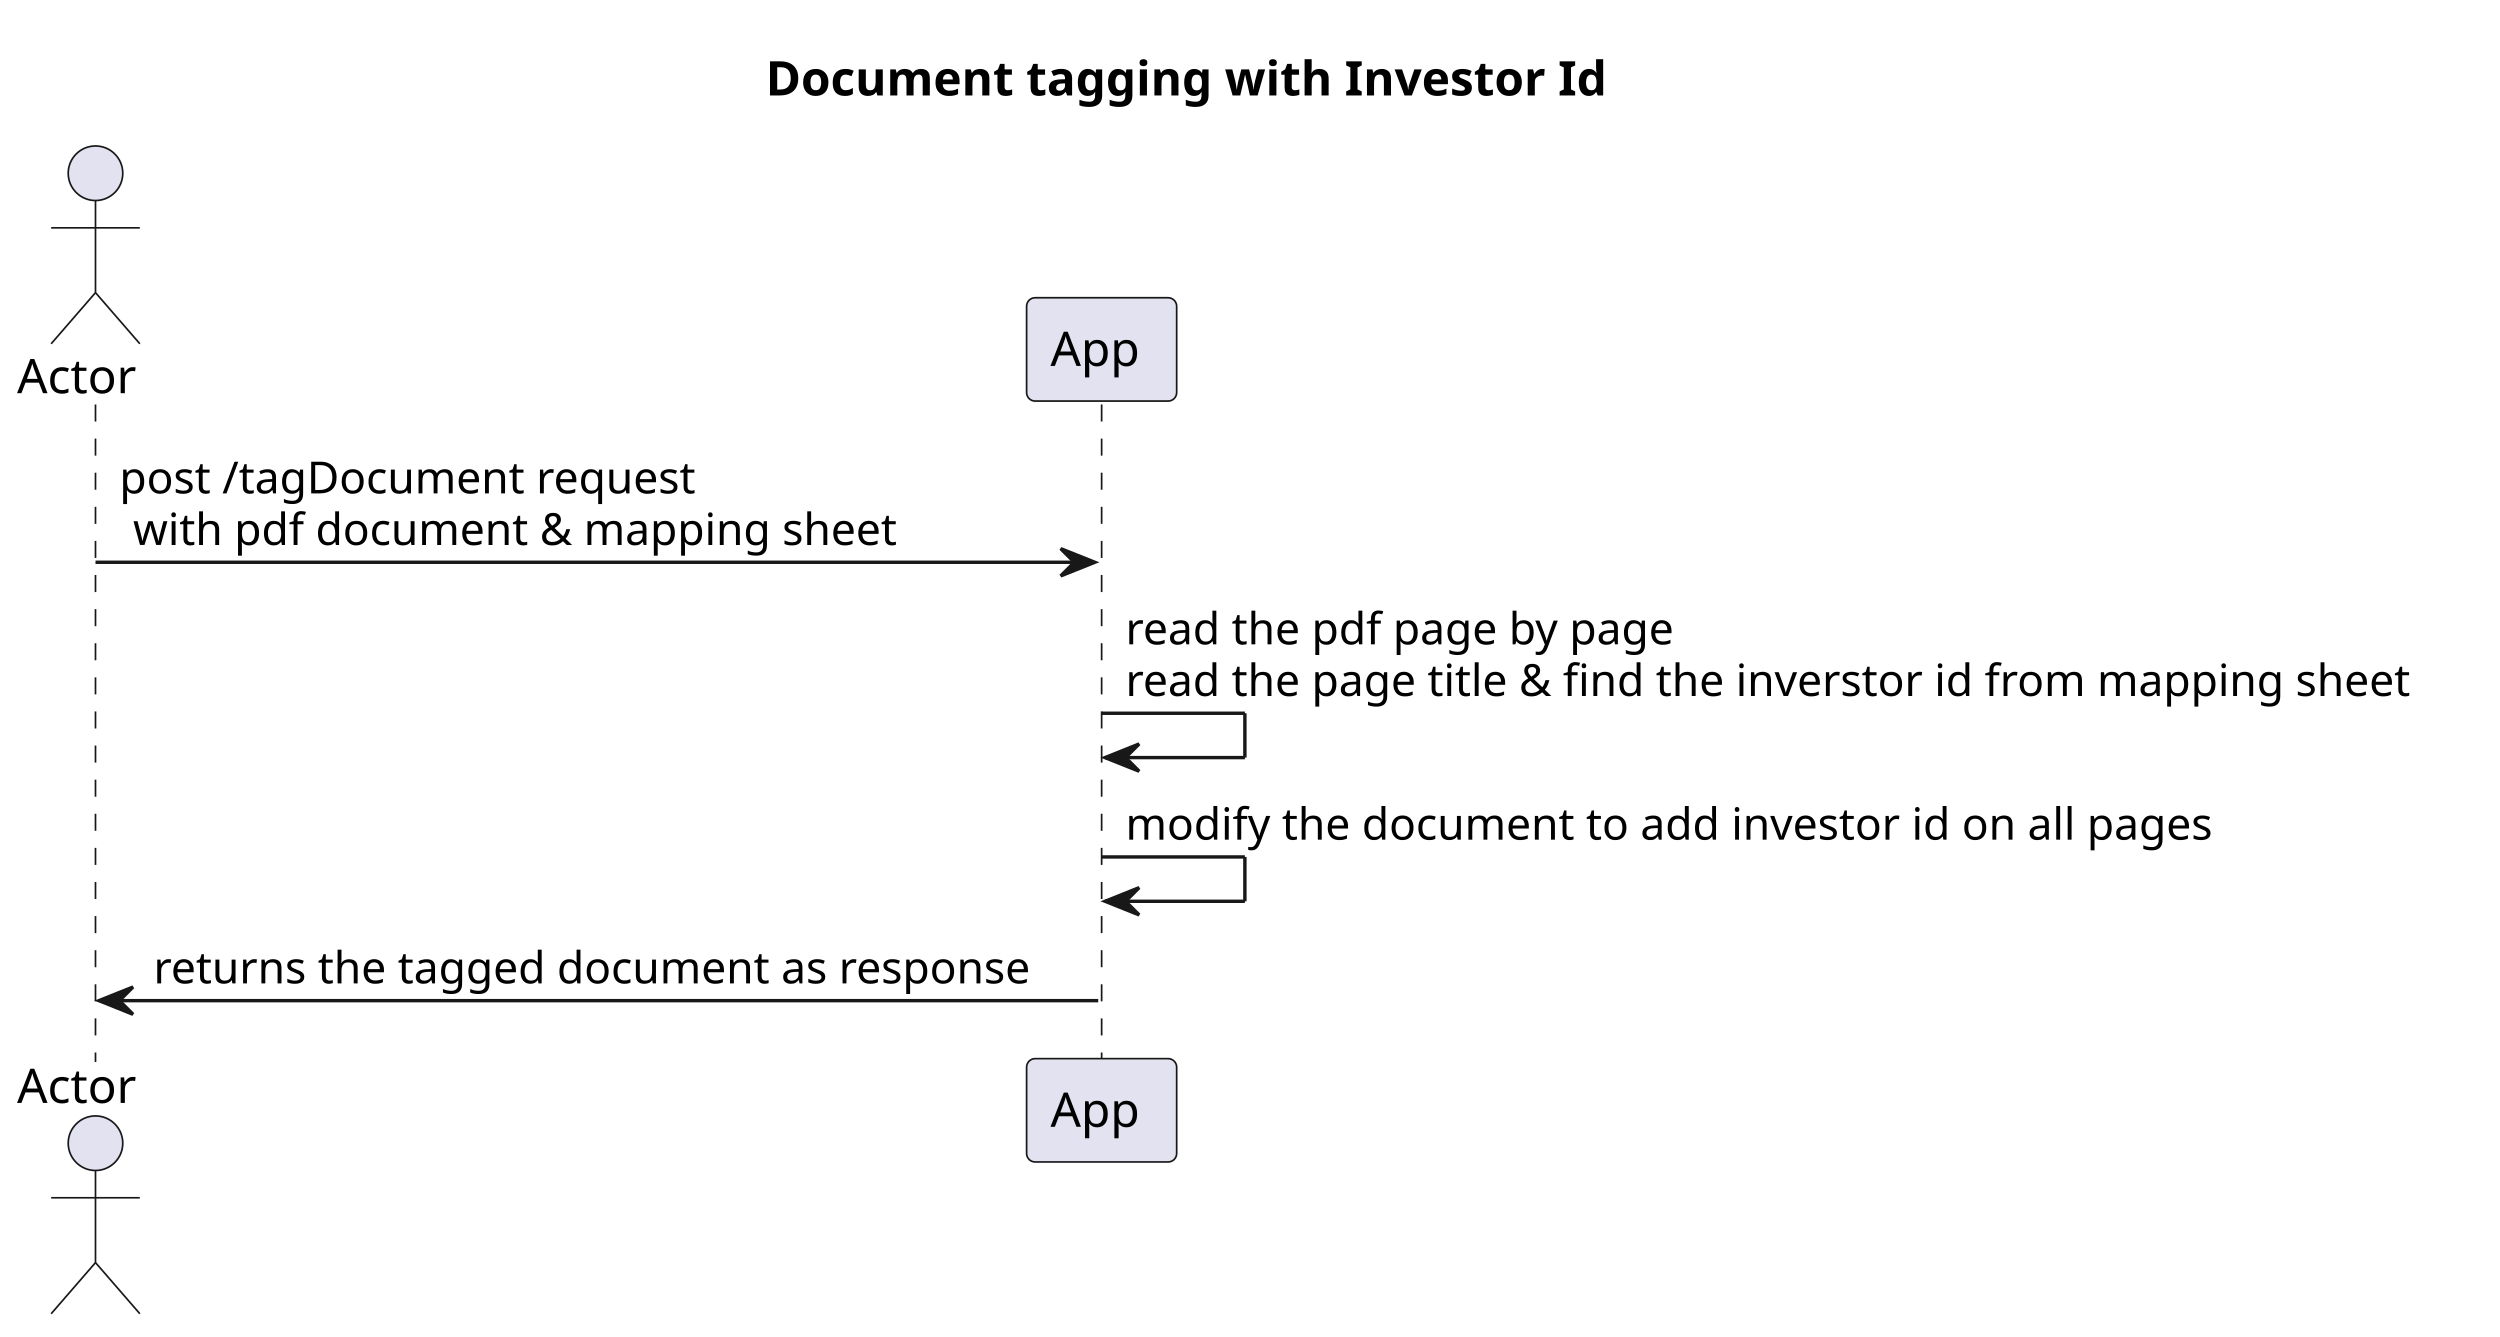
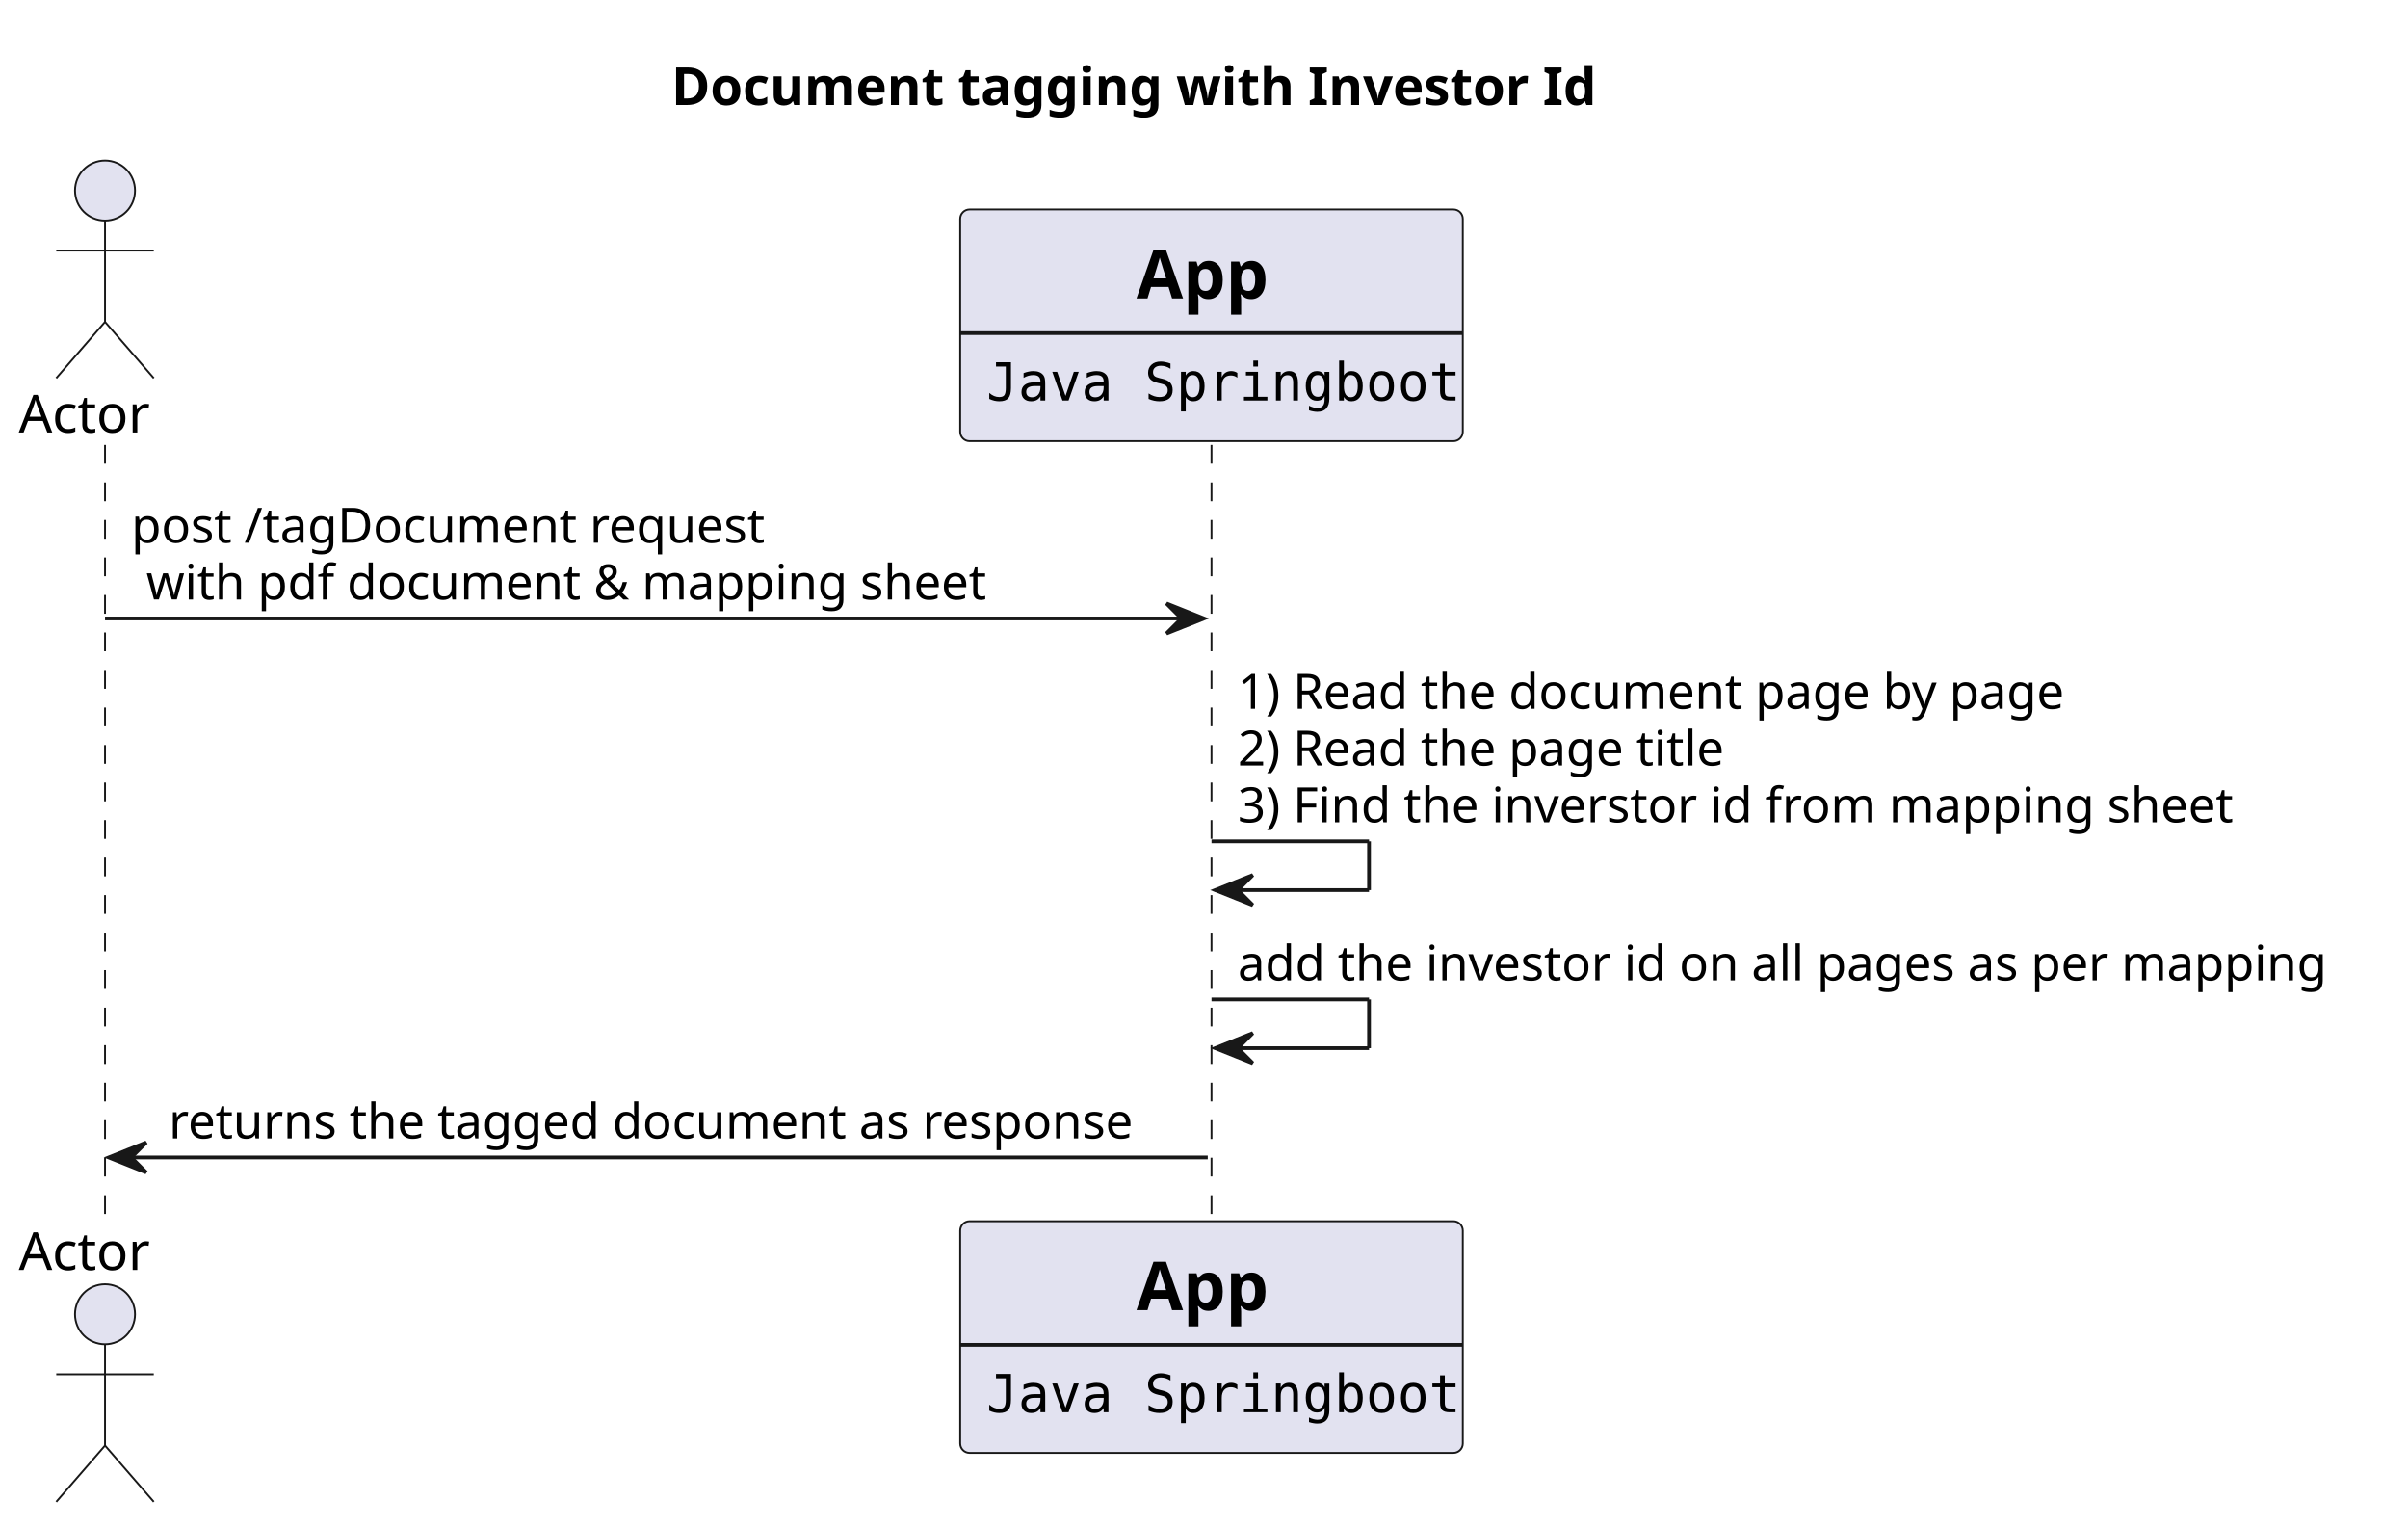
- <svg xmlns="http://www.w3.org/2000/svg" contentStyleType="text/css" height="392px" preserveAspectRatio="none" style="width:733px;height:392px;background:#FFFFFF;" version="1.1" viewBox="0 0 733 392" width="733px" zoomAndPan="magnify">
+ <svg xmlns="http://www.w3.org/2000/svg" contentStyleType="text/css" height="407px" preserveAspectRatio="none" style="width:642px;height:407px;background:#FFFFFF;" version="1.1" viewBox="0 0 642 407" width="642px" zoomAndPan="magnify">
  <defs />
  <g>
-     <rect height="26.297" style="stroke:#00000000;stroke-width:1.0;fill:none;" width="293" x="219.5" y="10" />
-     <text fill="#000000" font-family="sans-serif" font-size="14" font-weight="bold" lengthAdjust="spacing" textLength="283" x="224.5" y="27.995">Document tagging with Investor Id</text>
-     <line style="stroke:#181818;stroke-width:0.5;stroke-dasharray:5.0,5.0;" x1="28" x2="28" y1="118.594" y2="311.391" />
-     <line style="stroke:#181818;stroke-width:0.5;stroke-dasharray:5.0,5.0;" x1="323" x2="323" y1="118.594" y2="311.391" />
+     <rect height="26.297" style="stroke:#00000000;stroke-width:1.0;fill:none;" width="293" x="174" y="10" />
+     <text fill="#000000" font-family="sans-serif" font-size="14" font-weight="bold" lengthAdjust="spacing" textLength="283" x="179" y="27.995">Document tagging with Investor Id</text>
+     <line style="stroke:#181818;stroke-width:0.5;stroke-dasharray:5.0,5.0;" x1="28" x2="28" y1="118.594" y2="326.523" />
+     <line style="stroke:#181818;stroke-width:0.5;stroke-dasharray:5.0,5.0;" x1="323" x2="323" y1="118.594" y2="326.523" />
    <text fill="#000000" font-family="sans-serif" font-size="14" lengthAdjust="spacing" textLength="40" x="5" y="115.292">Actor</text>
    <ellipse cx="28" cy="50.797" fill="#E2E2F0" rx="8" ry="8" style="stroke:#181818;stroke-width:0.5;" />
    <path d="M28,58.797 L28,85.797 M15,66.797 L41,66.797 M28,85.797 L15,100.797 M28,85.797 L41,100.797 " fill="none" style="stroke:#181818;stroke-width:0.5;" />
-     <text fill="#000000" font-family="sans-serif" font-size="14" lengthAdjust="spacing" textLength="40" x="5" y="323.386">Actor</text>
-     <ellipse cx="28" cy="335.188" fill="#E2E2F0" rx="8" ry="8" style="stroke:#181818;stroke-width:0.5;" />
-     <path d="M28,343.188 L28,370.188 M15,351.188 L41,351.188 M28,370.188 L15,385.188 M28,370.188 L41,385.188 " fill="none" style="stroke:#181818;stroke-width:0.5;" />
-     <rect fill="#E2E2F0" height="30.297" rx="2.5" ry="2.5" style="stroke:#181818;stroke-width:0.5;" width="44" x="301" y="87.297" />
-     <text fill="#000000" font-family="sans-serif" font-size="14" lengthAdjust="spacing" textLength="30" x="308" y="107.292">App</text>
-     <rect fill="#E2E2F0" height="30.297" rx="2.5" ry="2.5" style="stroke:#181818;stroke-width:0.5;" width="44" x="301" y="310.391" />
-     <text fill="#000000" font-family="sans-serif" font-size="14" lengthAdjust="spacing" textLength="30" x="308" y="330.386">App</text>
+     <text fill="#000000" font-family="sans-serif" font-size="14" lengthAdjust="spacing" textLength="40" x="5" y="338.519">Actor</text>
+     <ellipse cx="28" cy="350.32" fill="#E2E2F0" rx="8" ry="8" style="stroke:#181818;stroke-width:0.5;" />
+     <path d="M28,358.32 L28,385.32 M15,366.32 L41,366.32 M28,385.32 L15,400.32 M28,385.32 L41,400.32 " fill="none" style="stroke:#181818;stroke-width:0.5;" />
+     <rect fill="#E2E2F0" height="61.753" rx="2.5" ry="2.5" style="stroke:#181818;stroke-width:0.5;" width="134" x="256" y="55.841" />
+     <text fill="#000000" font-family="sans-serif" font-size="18" font-weight="bold" lengthAdjust="spacing" textLength="40" x="303" y="79.549">App</text>
+     <line style="stroke:#181818;stroke-width:1.0;" x1="256" x2="390" y1="88.794" y2="88.794" />
+     <text fill="#000000" font-family="monospace" font-size="14" lengthAdjust="spacing" textLength="120" x="263" y="106.758">Java Springboot</text>
+     <rect fill="#E2E2F0" height="61.753" rx="2.5" ry="2.5" style="stroke:#181818;stroke-width:0.5;" width="134" x="256" y="325.523" />
+     <text fill="#000000" font-family="sans-serif" font-size="18" font-weight="bold" lengthAdjust="spacing" textLength="40" x="303" y="349.231">App</text>
+     <line style="stroke:#181818;stroke-width:1.0;" x1="256" x2="390" y1="358.477" y2="358.477" />
+     <text fill="#000000" font-family="monospace" font-size="14" lengthAdjust="spacing" textLength="120" x="263" y="376.44">Java Springboot</text>
    <polygon fill="#181818" points="311,160.859,321,164.859,311,168.859,315,164.859" style="stroke:#181818;stroke-width:1.0;" />
    <line style="stroke:#181818;stroke-width:1.0;" x1="28" x2="317" y1="164.859" y2="164.859" />
    <text fill="#000000" font-family="sans-serif" font-size="13" lengthAdjust="spacing" textLength="177" x="35" y="144.661">post /tagDocument request</text>
    <text fill="#000000" font-family="sans-serif" font-size="13" lengthAdjust="spacing" textLength="235" x="39" y="159.793">with pdf document &amp; mapping sheet</text>
-     <line style="stroke:#181818;stroke-width:1.0;" x1="323" x2="365" y1="209.125" y2="209.125" />
-     <line style="stroke:#181818;stroke-width:1.0;" x1="365" x2="365" y1="209.125" y2="222.125" />
-     <line style="stroke:#181818;stroke-width:1.0;" x1="324" x2="365" y1="222.125" y2="222.125" />
-     <polygon fill="#181818" points="334,218.125,324,222.125,334,226.125,330,222.125" style="stroke:#181818;stroke-width:1.0;" />
-     <text fill="#000000" font-family="sans-serif" font-size="13" lengthAdjust="spacing" textLength="171" x="330" y="188.926">read the pdf page by page</text>
-     <text fill="#000000" font-family="sans-serif" font-size="13" lengthAdjust="spacing" textLength="396" x="330" y="204.059">read the page title &amp; find the inverstor id from mapping sheet</text>
-     <line style="stroke:#181818;stroke-width:1.0;" x1="323" x2="365" y1="251.258" y2="251.258" />
-     <line style="stroke:#181818;stroke-width:1.0;" x1="365" x2="365" y1="251.258" y2="264.258" />
-     <line style="stroke:#181818;stroke-width:1.0;" x1="324" x2="365" y1="264.258" y2="264.258" />
-     <polygon fill="#181818" points="334,260.258,324,264.258,334,268.258,330,264.258" style="stroke:#181818;stroke-width:1.0;" />
-     <text fill="#000000" font-family="sans-serif" font-size="13" lengthAdjust="spacing" textLength="336" x="330" y="246.192">modify the document to add investor id on all pages</text>
-     <polygon fill="#181818" points="39,289.391,29,293.391,39,297.391,35,293.391" style="stroke:#181818;stroke-width:1.0;" />
-     <line style="stroke:#181818;stroke-width:1.0;" x1="33" x2="322" y1="293.391" y2="293.391" />
-     <text fill="#000000" font-family="sans-serif" font-size="13" lengthAdjust="spacing" textLength="271" x="45" y="288.325">returns the tagged document as response</text>
+     <line style="stroke:#181818;stroke-width:1.0;" x1="323" x2="365" y1="224.258" y2="224.258" />
+     <line style="stroke:#181818;stroke-width:1.0;" x1="365" x2="365" y1="224.258" y2="237.258" />
+     <line style="stroke:#181818;stroke-width:1.0;" x1="324" x2="365" y1="237.258" y2="237.258" />
+     <polygon fill="#181818" points="334,233.258,324,237.258,334,241.258,330,237.258" style="stroke:#181818;stroke-width:1.0;" />
+     <text fill="#000000" font-family="sans-serif" font-size="13" lengthAdjust="spacing" textLength="236" x="330" y="188.926">1) Read the document page by page</text>
+     <text fill="#000000" font-family="sans-serif" font-size="13" lengthAdjust="spacing" textLength="139" x="330" y="204.059">2) Read the page title</text>
+     <text fill="#000000" font-family="sans-serif" font-size="13" lengthAdjust="spacing" textLength="279" x="330" y="219.192">3) Find the inverstor id from mapping sheet</text>
+     <line style="stroke:#181818;stroke-width:1.0;" x1="323" x2="365" y1="266.391" y2="266.391" />
+     <line style="stroke:#181818;stroke-width:1.0;" x1="365" x2="365" y1="266.391" y2="279.391" />
+     <line style="stroke:#181818;stroke-width:1.0;" x1="324" x2="365" y1="279.391" y2="279.391" />
+     <polygon fill="#181818" points="334,275.391,324,279.391,334,283.391,330,279.391" style="stroke:#181818;stroke-width:1.0;" />
+     <text fill="#000000" font-family="sans-serif" font-size="13" lengthAdjust="spacing" textLength="305" x="330" y="261.325">add the investor id on all pages as per mapping</text>
+     <polygon fill="#181818" points="39,304.523,29,308.523,39,312.523,35,308.523" style="stroke:#181818;stroke-width:1.0;" />
+     <line style="stroke:#181818;stroke-width:1.0;" x1="33" x2="322" y1="308.523" y2="308.523" />
+     <text fill="#000000" font-family="sans-serif" font-size="13" lengthAdjust="spacing" textLength="271" x="45" y="303.457">returns the tagged document as response</text>
  </g>
</svg>
